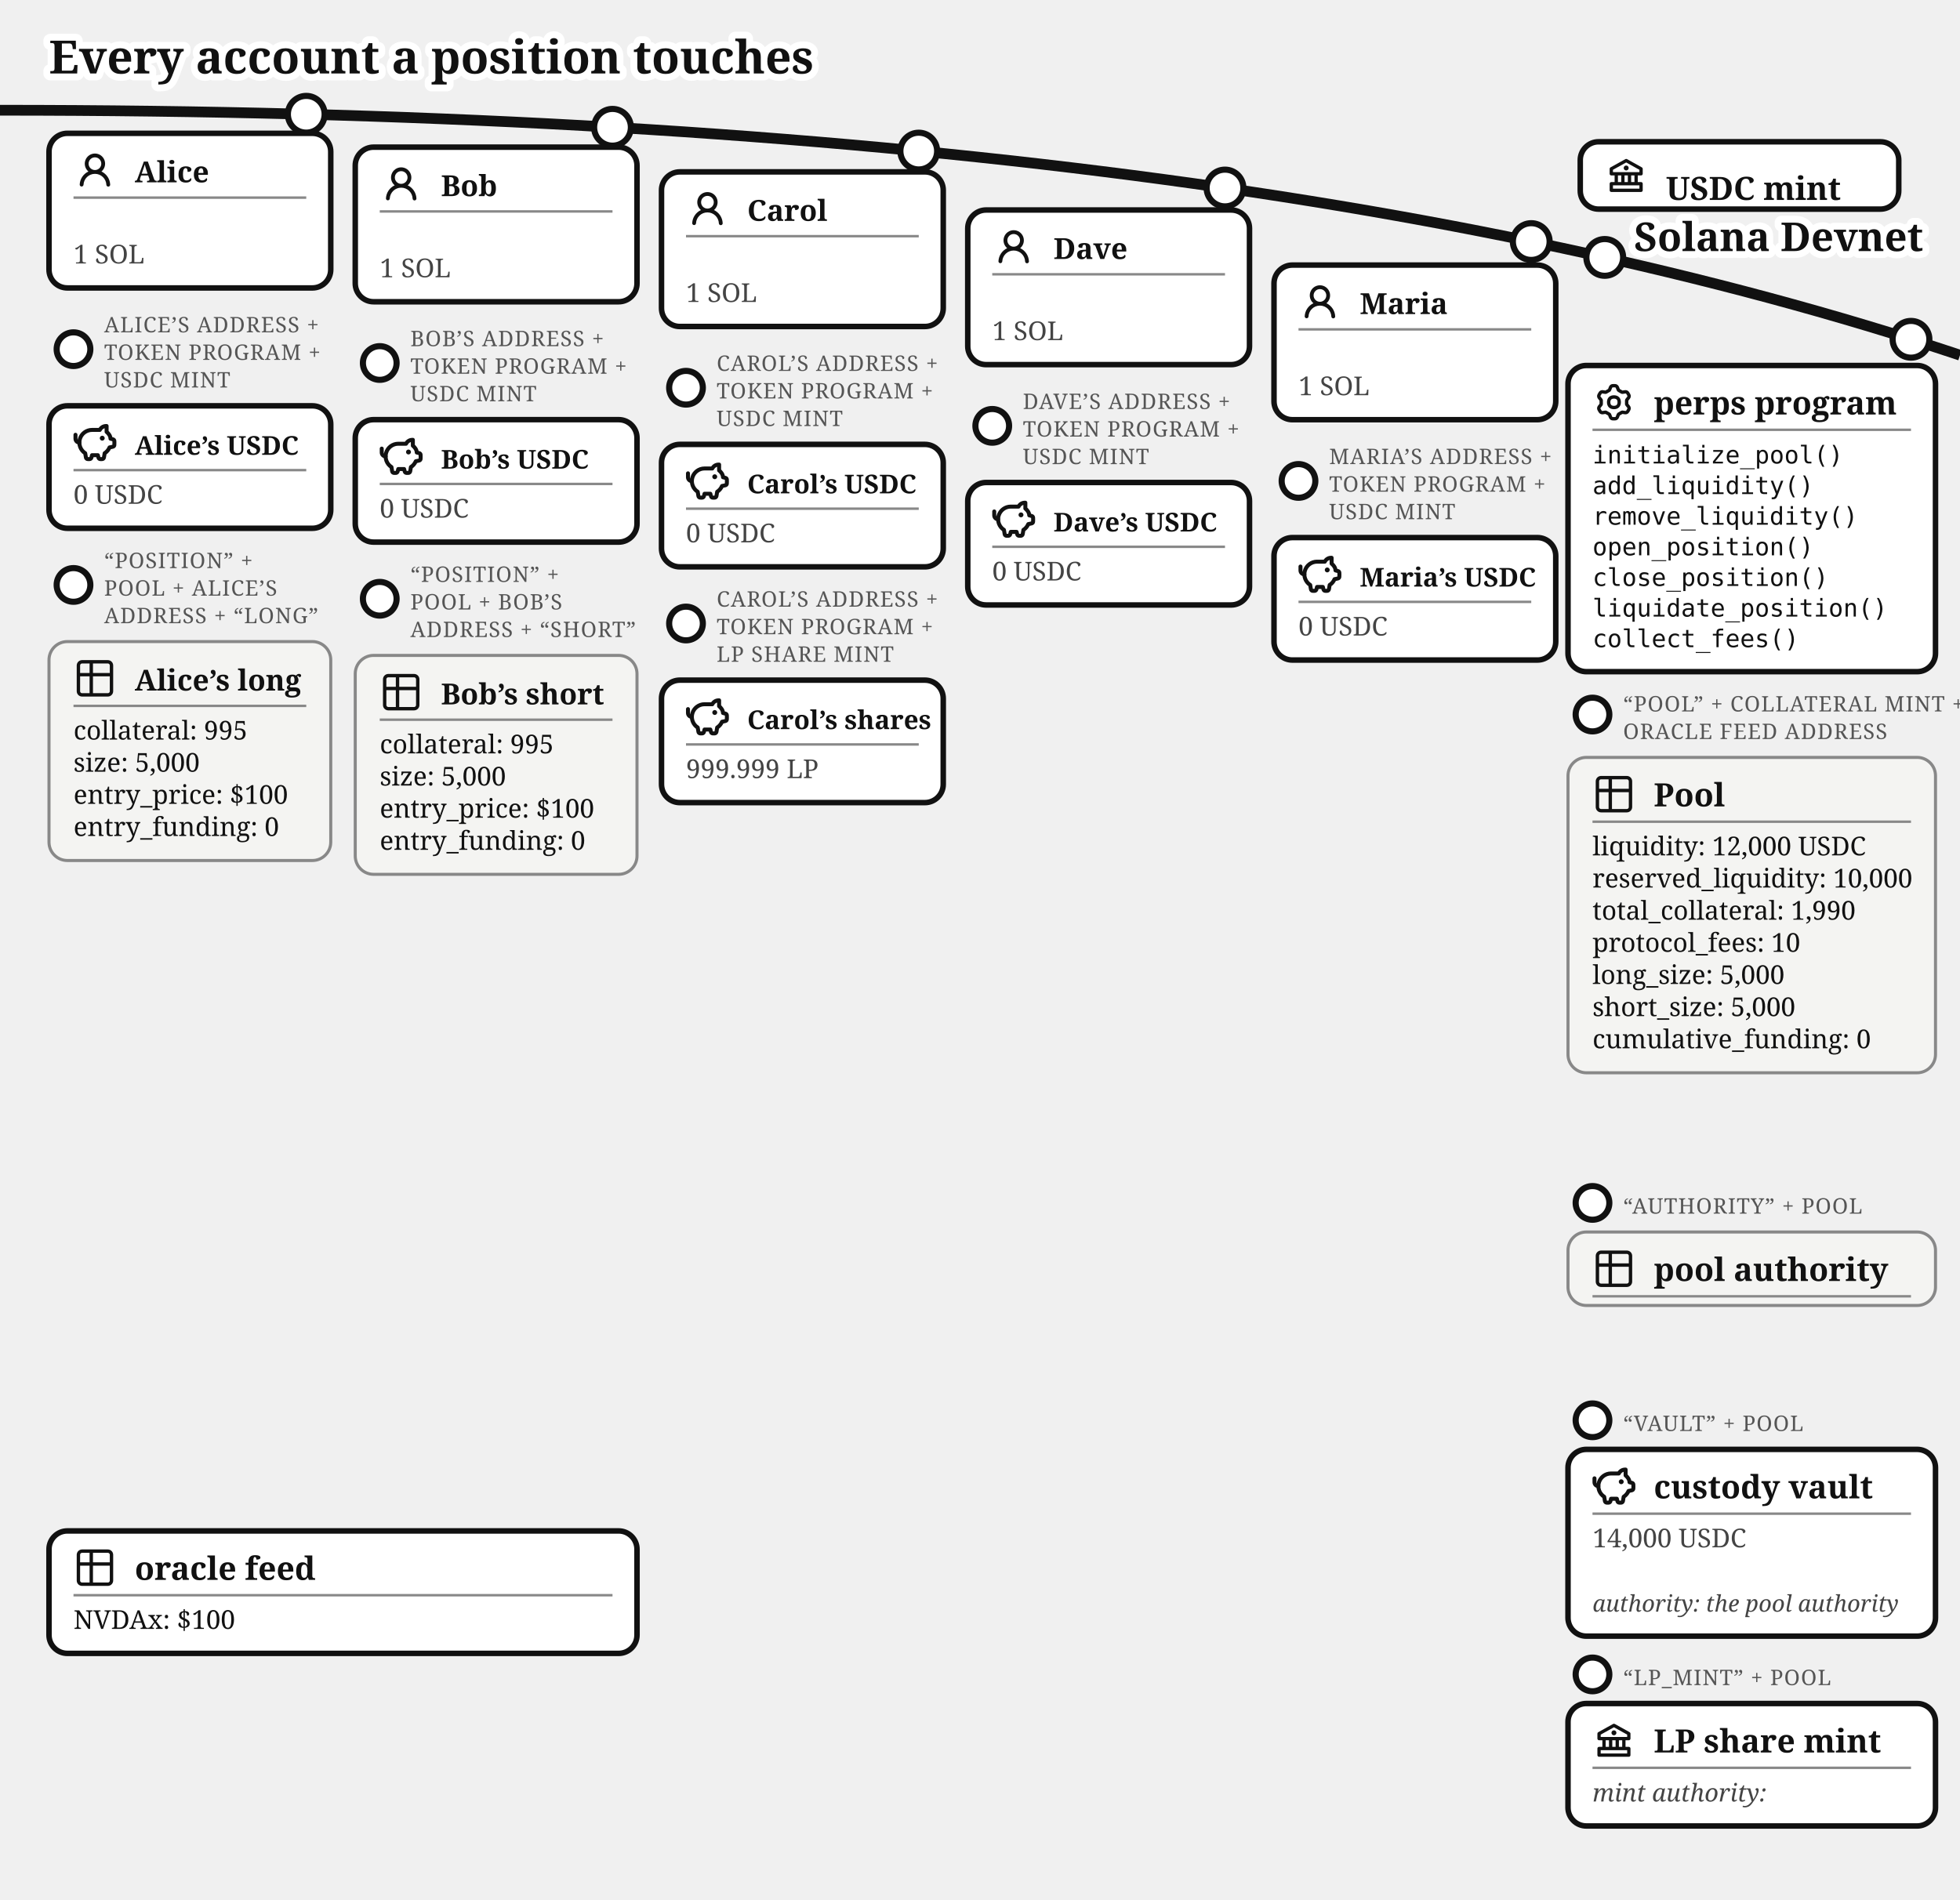
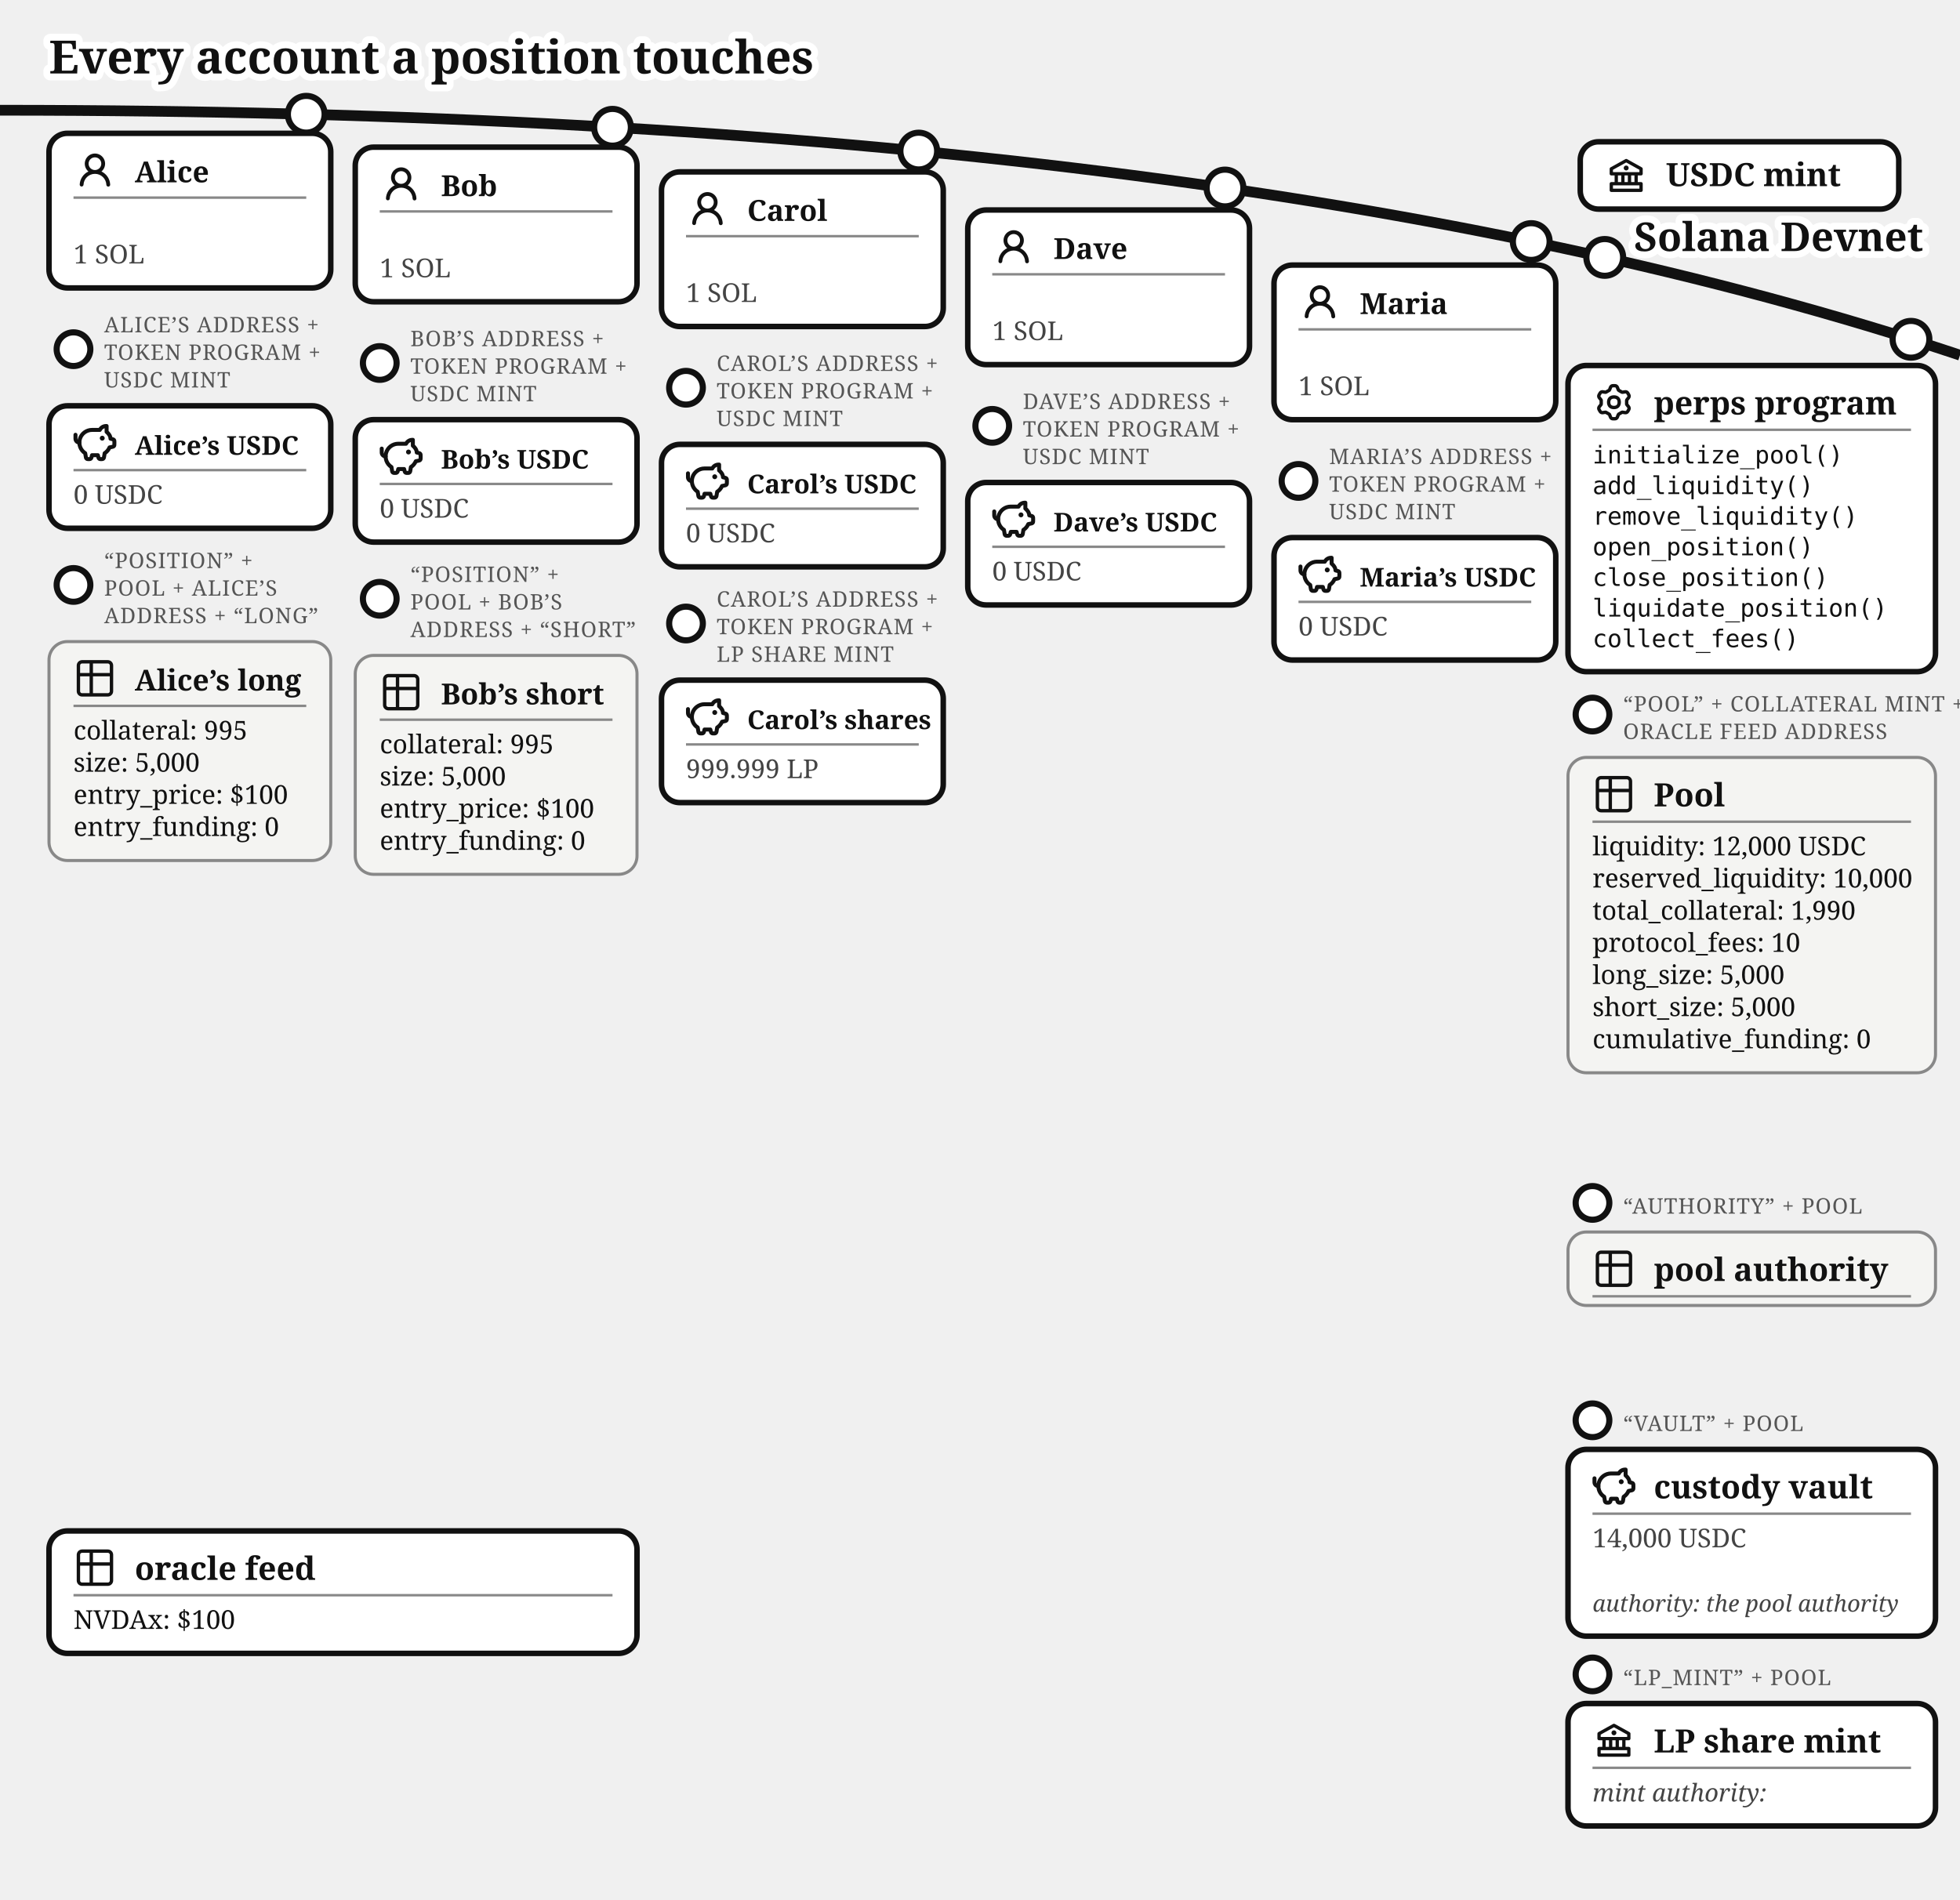
<svg xmlns="http://www.w3.org/2000/svg" viewBox="0 0 640 620.37" font-family="Gelasio, Georgia, serif" fill="#111">
  <text stroke="#fff" stroke-width="4.5" paint-order="stroke" stroke-linejoin="round" x="16" y="24" font-size="15" font-weight="bold">Every account a position touches</text>
  <path d="M 0,36 Q 400,36 640,116" fill="none" stroke="#111" stroke-width="3.5" />
  <text stroke="#fff" stroke-width="4.5" paint-order="stroke" stroke-linejoin="round" x="628" y="82" font-size="13" fill="#111" font-weight="bold" text-anchor="end">Solana Devnet</text>
  <g>
    <circle cx="524" cy="84.073" r="6" fill="#fff" stroke="#111" stroke-width="2" />
    <rect x="516" y="46.299" width="104" height="22" rx="6" fill="#fff" stroke="#111" stroke-width="1.8" />
    <g transform="translate(524,50.2989)">
      <g transform="translate(0.52,0.519) scale(0.54)" fill="#111">
        <path d="m21.49 7.13l-9-5a.99.99 0 0 0-.97 0l-9.01 5C2.19 7.31 2 7.64 2 8v3c0 .55.45 1 1 1h2v4H3c-.55 0-1 .45-1 1v4c0 .55.45 1 1 1h18c.55 0 1-.45 1-1v-4c0-.55-.45-1-1-1h-2v-4h2c.55 0 1-.45 1-1V8a1 1 0 0 0-.51-.87M7 12h2v4H7zm6 0v4h-2v-4zm7 6v2H4v-2zm-3-2h-2v-4h2zm3-6H4V8.59l8-4.44l8 4.44z" />
        <path d="M12 6a1.5 1.5 0 1 0 0 3a1.5 1.5 0 1 0 0-3" />
      </g>
    </g>
-     <text x="544" y="65.3" font-size="10.5" font-weight="bold">USDC mint</text>
+     <text x="544" y="60.8" font-size="10.5" font-weight="bold">USDC mint</text>
  </g>
  <g>
    <circle cx="100" cy="37.317" r="6" fill="#fff" stroke="#111" stroke-width="2" />
    <rect x="16" y="43.542" width="92" height="50.5" rx="6" fill="#fff" stroke="#111" stroke-width="1.8" />
    <g transform="translate(24,48.5425)">
      <g transform="translate(0.36,0.767) scale(0.8301)" fill="#111">
        <path d="M10.561 8.073a6 6 0 0 1 3.432 5.142a.75.75 0 1 1-1.498.07a4.5 4.5 0 0 0-8.99 0a.75.75 0 0 1-1.498-.07a6 6 0 0 1 3.431-5.142a3.999 3.999 0 1 1 5.123 0M10.5 5a2.5 2.5 0 1 0-5 0a2.5 2.5 0 0 0 5 0" />
      </g>
    </g>
    <text x="44" y="59.542" font-size="9.5" font-weight="bold">Alice</text>
    <line x1="24" y1="64.543" x2="100" y2="64.543" stroke="#888" stroke-width="0.8" />
    <text x="24" y="86.043" font-size="8.5" fill="#444">1 SOL</text>
  </g>
  <g>
    <circle cx="24" cy="114.042" r="5.5" fill="#fff" stroke="#111" stroke-width="2" />
    <text x="34" y="108.542" font-size="7" letter-spacing="0.3" fill="#555">ALICE’S ADDRESS +</text>
    <text x="34" y="117.542" font-size="7" letter-spacing="0.3" fill="#555">TOKEN PROGRAM +</text>
    <text x="34" y="126.542" font-size="7" letter-spacing="0.3" fill="#555">USDC MINT</text>
    <rect x="16" y="132.542" width="92" height="40" rx="6" fill="#fff" stroke="#111" stroke-width="1.8" />
    <g transform="translate(24,137.542)">
      <g transform="translate(-0.624,-0.624) scale(0.6353)" fill="none" stroke="#111" stroke-linecap="round" stroke-linejoin="round" stroke-width="2.047">
        <path d="M14.5 5.5h-4A6.5 6.5 0 0 0 7 17.478l.288 1.738c.07.423.105.635.202.798a1 1 0 0 0 .49.416c.178.07.392.07.822.07c.397 0 .596 0 .764-.062a1 1 0 0 0 .479-.374c.1-.148.15-.34.246-.727l.209-.837h3l.21.837c.096.386.144.58.245.727a1 1 0 0 0 .479.374c.168.062.367.062.764.062c.43 0 .644 0 .821-.07a1 1 0 0 0 .49-.416c.098-.163.133-.375.203-.798L17 17.478a6.5 6.5 0 0 0 2.502-2.978l.89-.178c.77-.154 1.155-.231 1.381-.508c.227-.276.227-.669.227-1.453v-.3c0-.75 0-1.124-.212-1.396c-.212-.27-.575-.362-1.303-.544L20 10c0-1.5-1.167-2.833-2-3.5v-3h-.264c-1.37 0-2.623.774-3.236 2" />
        <path d="M15.875 9.75h-.125m.25 0a.25.25 0 1 1-.5 0a.25.25 0 0 1 .5 0M2 8v2a2 2 0 0 0 2 2" />
      </g>
    </g>
    <text x="44" y="148.542" font-size="8.5" font-weight="bold">Alice’s USDC</text>
    <line x1="24" y1="153.542" x2="100" y2="153.542" stroke="#888" stroke-width="0.8" />
    <text x="24" y="164.542" font-size="8.5" fill="#444">0 USDC</text>
  </g>
  <g>
    <circle cx="200" cy="41.573" r="6" fill="#fff" stroke="#111" stroke-width="2" />
    <rect x="116" y="48.056" width="92" height="50.5" rx="6" fill="#fff" stroke="#111" stroke-width="1.8" />
    <g transform="translate(124,53.0562)">
      <g transform="translate(0.36,0.767) scale(0.8301)" fill="#111">
        <path d="M10.561 8.073a6 6 0 0 1 3.432 5.142a.75.75 0 1 1-1.498.07a4.5 4.5 0 0 0-8.99 0a.75.75 0 0 1-1.498-.07a6 6 0 0 1 3.431-5.142a3.999 3.999 0 1 1 5.123 0M10.5 5a2.5 2.5 0 1 0-5 0a2.5 2.5 0 0 0 5 0" />
      </g>
    </g>
    <text x="144" y="64.056" font-size="9.5" font-weight="bold">Bob</text>
    <line x1="124" y1="69.056" x2="200" y2="69.056" stroke="#888" stroke-width="0.8" />
    <text x="124" y="90.556" font-size="8.5" fill="#444">1 SOL</text>
  </g>
  <g>
    <circle cx="124" cy="118.556" r="5.5" fill="#fff" stroke="#111" stroke-width="2" />
    <text x="134" y="113.056" font-size="7" letter-spacing="0.3" fill="#555">BOB’S ADDRESS +</text>
    <text x="134" y="122.056" font-size="7" letter-spacing="0.3" fill="#555">TOKEN PROGRAM +</text>
    <text x="134" y="131.056" font-size="7" letter-spacing="0.3" fill="#555">USDC MINT</text>
    <rect x="116" y="137.056" width="92" height="40" rx="6" fill="#fff" stroke="#111" stroke-width="1.8" />
    <g transform="translate(124,142.056)">
      <g transform="translate(-0.624,-0.624) scale(0.6353)" fill="none" stroke="#111" stroke-linecap="round" stroke-linejoin="round" stroke-width="2.047">
        <path d="M14.5 5.5h-4A6.5 6.5 0 0 0 7 17.478l.288 1.738c.07.423.105.635.202.798a1 1 0 0 0 .49.416c.178.07.392.07.822.07c.397 0 .596 0 .764-.062a1 1 0 0 0 .479-.374c.1-.148.15-.34.246-.727l.209-.837h3l.21.837c.096.386.144.58.245.727a1 1 0 0 0 .479.374c.168.062.367.062.764.062c.43 0 .644 0 .821-.07a1 1 0 0 0 .49-.416c.098-.163.133-.375.203-.798L17 17.478a6.5 6.5 0 0 0 2.502-2.978l.89-.178c.77-.154 1.155-.231 1.381-.508c.227-.276.227-.669.227-1.453v-.3c0-.75 0-1.124-.212-1.396c-.212-.27-.575-.362-1.303-.544L20 10c0-1.5-1.167-2.833-2-3.5v-3h-.264c-1.37 0-2.623.774-3.236 2" />
        <path d="M15.875 9.75h-.125m.25 0a.25.25 0 1 1-.5 0a.25.25 0 0 1 .5 0M2 8v2a2 2 0 0 0 2 2" />
      </g>
    </g>
    <text x="144" y="153.056" font-size="8.5" font-weight="bold">Bob’s USDC</text>
    <line x1="124" y1="158.056" x2="200" y2="158.056" stroke="#888" stroke-width="0.8" />
    <text x="124" y="169.056" font-size="8.5" fill="#444">0 USDC</text>
  </g>
  <g>
    <circle cx="300" cy="49.34" r="6" fill="#fff" stroke="#111" stroke-width="2" />
    <rect x="216" y="56.135" width="92" height="50.5" rx="6" fill="#fff" stroke="#111" stroke-width="1.8" />
    <g transform="translate(224,61.1346)">
      <g transform="translate(0.36,0.767) scale(0.8301)" fill="#111">
        <path d="M10.561 8.073a6 6 0 0 1 3.432 5.142a.75.75 0 1 1-1.498.07a4.5 4.5 0 0 0-8.99 0a.75.75 0 0 1-1.498-.07a6 6 0 0 1 3.431-5.142a3.999 3.999 0 1 1 5.123 0M10.5 5a2.5 2.5 0 1 0-5 0a2.5 2.5 0 0 0 5 0" />
      </g>
    </g>
    <text x="244" y="72.135" font-size="9.5" font-weight="bold">Carol</text>
    <line x1="224" y1="77.135" x2="300" y2="77.135" stroke="#888" stroke-width="0.8" />
    <text x="224" y="98.635" font-size="8.5" fill="#444">1 SOL</text>
  </g>
  <g>
    <circle cx="224" cy="126.635" r="5.5" fill="#fff" stroke="#111" stroke-width="2" />
    <text x="234" y="121.135" font-size="7" letter-spacing="0.3" fill="#555">CAROL’S ADDRESS +</text>
    <text x="234" y="130.135" font-size="7" letter-spacing="0.3" fill="#555">TOKEN PROGRAM +</text>
    <text x="234" y="139.135" font-size="7" letter-spacing="0.3" fill="#555">USDC MINT</text>
    <rect x="216" y="145.135" width="92" height="40" rx="6" fill="#fff" stroke="#111" stroke-width="1.8" />
    <g transform="translate(224,150.135)">
      <g transform="translate(-0.624,-0.624) scale(0.6353)" fill="none" stroke="#111" stroke-linecap="round" stroke-linejoin="round" stroke-width="2.047">
        <path d="M14.5 5.5h-4A6.5 6.5 0 0 0 7 17.478l.288 1.738c.07.423.105.635.202.798a1 1 0 0 0 .49.416c.178.07.392.07.822.07c.397 0 .596 0 .764-.062a1 1 0 0 0 .479-.374c.1-.148.15-.34.246-.727l.209-.837h3l.21.837c.096.386.144.58.245.727a1 1 0 0 0 .479.374c.168.062.367.062.764.062c.43 0 .644 0 .821-.07a1 1 0 0 0 .49-.416c.098-.163.133-.375.203-.798L17 17.478a6.5 6.5 0 0 0 2.502-2.978l.89-.178c.77-.154 1.155-.231 1.381-.508c.227-.276.227-.669.227-1.453v-.3c0-.75 0-1.124-.212-1.396c-.212-.27-.575-.362-1.303-.544L20 10c0-1.5-1.167-2.833-2-3.5v-3h-.264c-1.37 0-2.623.774-3.236 2" />
        <path d="M15.875 9.75h-.125m.25 0a.25.25 0 1 1-.5 0a.25.25 0 0 1 .5 0M2 8v2a2 2 0 0 0 2 2" />
      </g>
    </g>
    <text x="244" y="161.135" font-size="8.5" font-weight="bold">Carol’s USDC</text>
    <line x1="224" y1="166.135" x2="300" y2="166.135" stroke="#888" stroke-width="0.8" />
    <text x="224" y="177.135" font-size="8.5" fill="#444">0 USDC</text>
  </g>
  <g>
    <circle cx="400" cy="61.403" r="6" fill="#fff" stroke="#111" stroke-width="2" />
    <rect x="316" y="68.585" width="92" height="50.5" rx="6" fill="#fff" stroke="#111" stroke-width="1.8" />
    <g transform="translate(324,73.5846)">
      <g transform="translate(0.36,0.767) scale(0.8301)" fill="#111">
        <path d="M10.561 8.073a6 6 0 0 1 3.432 5.142a.75.75 0 1 1-1.498.07a4.5 4.5 0 0 0-8.99 0a.75.75 0 0 1-1.498-.07a6 6 0 0 1 3.431-5.142a3.999 3.999 0 1 1 5.123 0M10.5 5a2.5 2.5 0 1 0-5 0a2.5 2.5 0 0 0 5 0" />
      </g>
    </g>
    <text x="344" y="84.585" font-size="9.5" font-weight="bold">Dave</text>
    <line x1="324" y1="89.585" x2="400" y2="89.585" stroke="#888" stroke-width="0.8" />
    <text x="324" y="111.085" font-size="8.5" fill="#444">1 SOL</text>
  </g>
  <g>
    <circle cx="324" cy="139.085" r="5.5" fill="#fff" stroke="#111" stroke-width="2" />
    <text x="334" y="133.585" font-size="7" letter-spacing="0.3" fill="#555">DAVE’S ADDRESS +</text>
    <text x="334" y="142.585" font-size="7" letter-spacing="0.3" fill="#555">TOKEN PROGRAM +</text>
    <text x="334" y="151.585" font-size="7" letter-spacing="0.3" fill="#555">USDC MINT</text>
    <rect x="316" y="157.585" width="92" height="40" rx="6" fill="#fff" stroke="#111" stroke-width="1.8" />
    <g transform="translate(324,162.585)">
      <g transform="translate(-0.624,-0.624) scale(0.6353)" fill="none" stroke="#111" stroke-linecap="round" stroke-linejoin="round" stroke-width="2.047">
        <path d="M14.5 5.5h-4A6.5 6.5 0 0 0 7 17.478l.288 1.738c.07.423.105.635.202.798a1 1 0 0 0 .49.416c.178.07.392.07.822.07c.397 0 .596 0 .764-.062a1 1 0 0 0 .479-.374c.1-.148.15-.34.246-.727l.209-.837h3l.21.837c.096.386.144.58.245.727a1 1 0 0 0 .479.374c.168.062.367.062.764.062c.43 0 .644 0 .821-.07a1 1 0 0 0 .49-.416c.098-.163.133-.375.203-.798L17 17.478a6.5 6.5 0 0 0 2.502-2.978l.89-.178c.77-.154 1.155-.231 1.381-.508c.227-.276.227-.669.227-1.453v-.3c0-.75 0-1.124-.212-1.396c-.212-.27-.575-.362-1.303-.544L20 10c0-1.5-1.167-2.833-2-3.5v-3h-.264c-1.37 0-2.623.774-3.236 2" />
        <path d="M15.875 9.75h-.125m.25 0a.25.25 0 1 1-.5 0a.25.25 0 0 1 .5 0M2 8v2a2 2 0 0 0 2 2" />
      </g>
    </g>
    <text x="344" y="173.585" font-size="8.5" font-weight="bold">Dave’s USDC</text>
    <line x1="324" y1="178.585" x2="400" y2="178.585" stroke="#888" stroke-width="0.8" />
    <text x="324" y="189.585" font-size="8.5" fill="#444">0 USDC</text>
  </g>
  <g>
    <circle cx="500" cy="78.893" r="6" fill="#fff" stroke="#111" stroke-width="2" />
    <rect x="416" y="86.573" width="92" height="50.5" rx="6" fill="#fff" stroke="#111" stroke-width="1.8" />
    <g transform="translate(424,91.5729)">
      <g transform="translate(0.36,0.767) scale(0.8301)" fill="#111">
        <path d="M10.561 8.073a6 6 0 0 1 3.432 5.142a.75.75 0 1 1-1.498.07a4.5 4.5 0 0 0-8.99 0a.75.75 0 0 1-1.498-.07a6 6 0 0 1 3.431-5.142a3.999 3.999 0 1 1 5.123 0M10.5 5a2.5 2.5 0 1 0-5 0a2.5 2.5 0 0 0 5 0" />
      </g>
    </g>
    <text x="444" y="102.573" font-size="9.5" font-weight="bold">Maria</text>
    <line x1="424" y1="107.573" x2="500" y2="107.573" stroke="#888" stroke-width="0.8" />
    <text x="424" y="129.073" font-size="8.5" fill="#444">1 SOL</text>
  </g>
  <g>
    <circle cx="424" cy="157.073" r="5.5" fill="#fff" stroke="#111" stroke-width="2" />
    <text x="434" y="151.573" font-size="7" letter-spacing="0.3" fill="#555">MARIA’S ADDRESS +</text>
    <text x="434" y="160.573" font-size="7" letter-spacing="0.3" fill="#555">TOKEN PROGRAM +</text>
    <text x="434" y="169.573" font-size="7" letter-spacing="0.3" fill="#555">USDC MINT</text>
    <rect x="416" y="175.573" width="92" height="40" rx="6" fill="#fff" stroke="#111" stroke-width="1.8" />
    <g transform="translate(424,180.573)">
      <g transform="translate(-0.624,-0.624) scale(0.6353)" fill="none" stroke="#111" stroke-linecap="round" stroke-linejoin="round" stroke-width="2.047">
        <path d="M14.5 5.5h-4A6.5 6.5 0 0 0 7 17.478l.288 1.738c.07.423.105.635.202.798a1 1 0 0 0 .49.416c.178.07.392.07.822.07c.397 0 .596 0 .764-.062a1 1 0 0 0 .479-.374c.1-.148.15-.34.246-.727l.209-.837h3l.21.837c.096.386.144.58.245.727a1 1 0 0 0 .479.374c.168.062.367.062.764.062c.43 0 .644 0 .821-.07a1 1 0 0 0 .49-.416c.098-.163.133-.375.203-.798L17 17.478a6.5 6.5 0 0 0 2.502-2.978l.89-.178c.77-.154 1.155-.231 1.381-.508c.227-.276.227-.669.227-1.453v-.3c0-.75 0-1.124-.212-1.396c-.212-.27-.575-.362-1.303-.544L20 10c0-1.5-1.167-2.833-2-3.5v-3h-.264c-1.37 0-2.623.774-3.236 2" />
        <path d="M15.875 9.75h-.125m.25 0a.25.25 0 1 1-.5 0a.25.25 0 0 1 .5 0M2 8v2a2 2 0 0 0 2 2" />
      </g>
    </g>
    <text x="444" y="191.573" font-size="8.5" font-weight="bold">Maria’s USDC</text>
    <line x1="424" y1="196.573" x2="500" y2="196.573" stroke="#888" stroke-width="0.8" />
    <text x="424" y="207.573" font-size="8.5" fill="#444">0 USDC</text>
  </g>
  <g>
    <circle cx="24" cy="191.042" r="5.5" fill="#fff" stroke="#111" stroke-width="2" />
    <text x="34" y="185.542" font-size="7" letter-spacing="0.3" fill="#555">“POSITION” +</text>
    <text x="34" y="194.542" font-size="7" letter-spacing="0.3" fill="#555">POOL + ALICE’S</text>
    <text x="34" y="203.542" font-size="7" letter-spacing="0.3" fill="#555">ADDRESS + “LONG”</text>
    <rect x="16" y="209.542" width="92" height="71.5" rx="6" fill="#f4f4f2" stroke="#888" />
    <g transform="translate(24,214.542)">
      <g transform="translate(-0.195,-0.195) scale(0.6)" fill="none" stroke="#111" stroke-linecap="round" stroke-linejoin="round" stroke-width="1.843">
        <path d="M3 5a2 2 0 0 1 2-2h14a2 2 0 0 1 2 2v14a2 2 0 0 1-2 2H5a2 2 0 0 1-2-2zm0 5h18M10 3v18" />
      </g>
    </g>
    <text x="44" y="225.542" font-size="9.5" font-weight="bold">Alice’s long</text>
    <line x1="24" y1="230.542" x2="100" y2="230.542" stroke="#888" stroke-width="0.8" />
    <text x="24" y="241.542" font-size="8.5">collateral: 995</text>
    <text x="24" y="252.042" font-size="8.5">size: 5,000</text>
    <text x="24" y="262.542" font-size="8.5">entry_price: $100</text>
    <text x="24" y="273.042" font-size="8.5">entry_funding: 0</text>
  </g>
  <g>
    <circle cx="124" cy="195.556" r="5.5" fill="#fff" stroke="#111" stroke-width="2" />
    <text x="134" y="190.056" font-size="7" letter-spacing="0.3" fill="#555">“POSITION” +</text>
    <text x="134" y="199.056" font-size="7" letter-spacing="0.3" fill="#555">POOL + BOB’S</text>
    <text x="134" y="208.056" font-size="7" letter-spacing="0.3" fill="#555">ADDRESS + “SHORT”</text>
    <rect x="116" y="214.056" width="92" height="71.5" rx="6" fill="#f4f4f2" stroke="#888" />
    <g transform="translate(124,219.056)">
      <g transform="translate(-0.195,-0.195) scale(0.6)" fill="none" stroke="#111" stroke-linecap="round" stroke-linejoin="round" stroke-width="1.843">
        <path d="M3 5a2 2 0 0 1 2-2h14a2 2 0 0 1 2 2v14a2 2 0 0 1-2 2H5a2 2 0 0 1-2-2zm0 5h18M10 3v18" />
      </g>
    </g>
    <text x="144" y="230.056" font-size="9.5" font-weight="bold">Bob’s short</text>
    <line x1="124" y1="235.056" x2="200" y2="235.056" stroke="#888" stroke-width="0.8" />
    <text x="124" y="246.056" font-size="8.5">collateral: 995</text>
    <text x="124" y="256.556" font-size="8.5">size: 5,000</text>
    <text x="124" y="267.056" font-size="8.5">entry_price: $100</text>
    <text x="124" y="277.556" font-size="8.5">entry_funding: 0</text>
  </g>
  <g>
    <circle cx="224" cy="203.635" r="5.5" fill="#fff" stroke="#111" stroke-width="2" />
    <text x="234" y="198.135" font-size="7" letter-spacing="0.3" fill="#555">CAROL’S ADDRESS +</text>
    <text x="234" y="207.135" font-size="7" letter-spacing="0.3" fill="#555">TOKEN PROGRAM +</text>
    <text x="234" y="216.135" font-size="7" letter-spacing="0.3" fill="#555">LP SHARE MINT</text>
    <rect x="216" y="222.135" width="92" height="40" rx="6" fill="#fff" stroke="#111" stroke-width="1.8" />
    <g transform="translate(224,227.135)">
      <g transform="translate(-0.624,-0.624) scale(0.6353)" fill="none" stroke="#111" stroke-linecap="round" stroke-linejoin="round" stroke-width="2.047">
        <path d="M14.5 5.5h-4A6.5 6.5 0 0 0 7 17.478l.288 1.738c.07.423.105.635.202.798a1 1 0 0 0 .49.416c.178.07.392.07.822.07c.397 0 .596 0 .764-.062a1 1 0 0 0 .479-.374c.1-.148.15-.34.246-.727l.209-.837h3l.21.837c.096.386.144.58.245.727a1 1 0 0 0 .479.374c.168.062.367.062.764.062c.43 0 .644 0 .821-.07a1 1 0 0 0 .49-.416c.098-.163.133-.375.203-.798L17 17.478a6.5 6.5 0 0 0 2.502-2.978l.89-.178c.77-.154 1.155-.231 1.381-.508c.227-.276.227-.669.227-1.453v-.3c0-.75 0-1.124-.212-1.396c-.212-.27-.575-.362-1.303-.544L20 10c0-1.5-1.167-2.833-2-3.5v-3h-.264c-1.37 0-2.623.774-3.236 2" />
        <path d="M15.875 9.75h-.125m.25 0a.25.25 0 1 1-.5 0a.25.25 0 0 1 .5 0M2 8v2a2 2 0 0 0 2 2" />
      </g>
    </g>
    <text x="244" y="238.135" font-size="8.5" font-weight="bold">Carol’s shares</text>
    <line x1="224" y1="243.135" x2="300" y2="243.135" stroke="#888" stroke-width="0.8" />
    <text x="224" y="254.135" font-size="8.5" fill="#444">999.999 LP</text>
  </g>
  <g>
    <circle cx="624" cy="110.812" r="6" fill="#fff" stroke="#111" stroke-width="2" />
    <rect x="512" y="119.37" width="120" height="100" rx="6" fill="#fff" stroke="#111" stroke-width="1.8" />
    <g transform="translate(520,124.37)">
      <g transform="translate(0.951,0.952) scale(0.864)" fill="none" stroke="#111" stroke-linecap="round" stroke-linejoin="round" stroke-width="1.28">
        <path d="M11.808 7.727c0 .05.017.1.048.14l.667.84a.96.96 0 0 1 .082 1.08l-.392.676a.96.96 0 0 1-.975.47l-1.063-.16a.23.23 0 0 0-.145.027l-1.26.727a.23.23 0 0 0-.096.112l-.392 1a.96.96 0 0 1-.893.611h-.782a.96.96 0 0 1-.893-.61l-.392-1a.23.23 0 0 0-.096-.113L3.967 10.8a.23.23 0 0 0-.145-.028l-1.063.162a.96.96 0 0 1-.976-.47l-.39-.677a.96.96 0 0 1 .08-1.08l.67-.84a.22.22 0 0 0 .05-.14V6.273c0-.05-.018-.1-.05-.14l-.67-.84a.96.96 0 0 1-.08-1.08l.39-.676a.96.96 0 0 1 .976-.47l1.06.16a.23.23 0 0 0 .145-.027l1.262-.73a.23.23 0 0 0 .096-.113l.394-.996A.96.96 0 0 1 6.61.75h.784a.96.96 0 0 1 .893.61l.392.997q.028.075.096.116l1.26.727a.23.23 0 0 0 .145.028l1.062-.162a.96.96 0 0 1 .976.47l.391.677a.96.96 0 0 1-.081 1.08l-.67.84a.22.22 0 0 0-.049.14v1.454Z" />
        <path d="M7 8.996c1.277 0 1.996-.719 1.996-1.996S8.277 5.004 7 5.004S5.004 5.723 5.004 7S5.723 8.996 7 8.996" />
      </g>
    </g>
    <text x="540" y="135.37" font-size="10.5" font-weight="bold">perps program</text>
    <line x1="520" y1="140.37" x2="624" y2="140.37" stroke="#888" stroke-width="0.8" />
    <text x="520" y="151.37" font-size="8" font-family="'DejaVu Sans Mono', Menlo, monospace">initialize_pool()</text>
    <text x="520" y="161.37" font-size="8" font-family="'DejaVu Sans Mono', Menlo, monospace">add_liquidity()</text>
    <text x="520" y="171.37" font-size="8" font-family="'DejaVu Sans Mono', Menlo, monospace">remove_liquidity()</text>
    <text x="520" y="181.37" font-size="8" font-family="'DejaVu Sans Mono', Menlo, monospace">open_position()</text>
    <text x="520" y="191.37" font-size="8" font-family="'DejaVu Sans Mono', Menlo, monospace">close_position()</text>
    <text x="520" y="201.37" font-size="8" font-family="'DejaVu Sans Mono', Menlo, monospace">liquidate_position()</text>
    <text x="520" y="211.37" font-size="8" font-family="'DejaVu Sans Mono', Menlo, monospace">collect_fees()</text>
  </g>
  <g>
    <circle cx="520" cy="233.37" r="5.5" fill="#fff" stroke="#111" stroke-width="2" />
    <text x="530" y="232.37" font-size="7" letter-spacing="0.3" fill="#555">“POOL” + COLLATERAL MINT +</text>
    <text x="530" y="241.37" font-size="7" letter-spacing="0.3" fill="#555">ORACLE FEED ADDRESS</text>
    <rect x="512" y="247.37" width="120" height="103" rx="6" fill="#f4f4f2" stroke="#888" />
    <g transform="translate(520,252.37)">
      <g transform="translate(-0.195,-0.195) scale(0.6)" fill="none" stroke="#111" stroke-linecap="round" stroke-linejoin="round" stroke-width="1.843">
        <path d="M3 5a2 2 0 0 1 2-2h14a2 2 0 0 1 2 2v14a2 2 0 0 1-2 2H5a2 2 0 0 1-2-2zm0 5h18M10 3v18" />
      </g>
    </g>
    <text x="540" y="263.37" font-size="10.5" font-weight="bold">Pool</text>
    <line x1="520" y1="268.37" x2="624" y2="268.37" stroke="#888" stroke-width="0.8" />
    <text x="520" y="279.37" font-size="8.5">liquidity: 12,000 USDC</text>
    <text x="520" y="289.87" font-size="8.5">reserved_liquidity: 10,000</text>
    <text x="520" y="300.37" font-size="8.5">total_collateral: 1,990</text>
    <text x="520" y="310.87" font-size="8.5">protocol_fees: 10</text>
    <text x="520" y="321.37" font-size="8.5">long_size: 5,000</text>
    <text x="520" y="331.87" font-size="8.5">short_size: 5,000</text>
    <text x="520" y="342.37" font-size="8.5">cumulative_funding: 0</text>
  </g>
  <g>
    <circle cx="520" cy="392.87" r="5.5" fill="#fff" stroke="#111" stroke-width="2" />
    <text x="530" y="396.37" font-size="7" letter-spacing="0.3" fill="#555">“AUTHORITY” + POOL</text>
    <rect x="512" y="402.37" width="120" height="24" rx="6" fill="#f4f4f2" stroke="#888" />
    <g transform="translate(520,407.37)">
      <g transform="translate(-0.195,-0.195) scale(0.6)" fill="none" stroke="#111" stroke-linecap="round" stroke-linejoin="round" stroke-width="1.843">
        <path d="M3 5a2 2 0 0 1 2-2h14a2 2 0 0 1 2 2v14a2 2 0 0 1-2 2H5a2 2 0 0 1-2-2zm0 5h18M10 3v18" />
      </g>
    </g>
    <text x="540" y="418.37" font-size="10.5" font-weight="bold">pool authority</text>
    <line x1="520" y1="423.37" x2="624" y2="423.37" stroke="#888" stroke-width="0.8" />
  </g>
  <g>
    <circle cx="520" cy="463.87" r="5.5" fill="#fff" stroke="#111" stroke-width="2" />
    <text x="530" y="467.37" font-size="7" letter-spacing="0.3" fill="#555">“VAULT” + POOL</text>
    <rect x="512" y="473.37" width="120" height="61" rx="6" fill="#fff" stroke="#111" stroke-width="1.8" />
    <g transform="translate(520,478.37)">
      <g transform="translate(-0.624,-0.624) scale(0.6353)" fill="none" stroke="#111" stroke-linecap="round" stroke-linejoin="round" stroke-width="2.047">
        <path d="M14.5 5.5h-4A6.5 6.5 0 0 0 7 17.478l.288 1.738c.07.423.105.635.202.798a1 1 0 0 0 .49.416c.178.07.392.07.822.07c.397 0 .596 0 .764-.062a1 1 0 0 0 .479-.374c.1-.148.15-.34.246-.727l.209-.837h3l.21.837c.096.386.144.58.245.727a1 1 0 0 0 .479.374c.168.062.367.062.764.062c.43 0 .644 0 .821-.07a1 1 0 0 0 .49-.416c.098-.163.133-.375.203-.798L17 17.478a6.5 6.5 0 0 0 2.502-2.978l.89-.178c.77-.154 1.155-.231 1.381-.508c.227-.276.227-.669.227-1.453v-.3c0-.75 0-1.124-.212-1.396c-.212-.27-.575-.362-1.303-.544L20 10c0-1.5-1.167-2.833-2-3.5v-3h-.264c-1.37 0-2.623.774-3.236 2" />
        <path d="M15.875 9.75h-.125m.25 0a.25.25 0 1 1-.5 0a.25.25 0 0 1 .5 0M2 8v2a2 2 0 0 0 2 2" />
      </g>
    </g>
    <text x="540" y="489.37" font-size="10.5" font-weight="bold">custody vault</text>
    <line x1="520" y1="494.37" x2="624" y2="494.37" stroke="#888" stroke-width="0.8" />
    <text x="520" y="505.37" font-size="8.5" fill="#444">14,000 USDC</text>
    <text x="520" y="526.37" font-size="7.5" font-style="italic" fill="#444">authority: the pool authority</text>
  </g>
  <g>
    <circle cx="520" cy="546.87" r="5.5" fill="#fff" stroke="#111" stroke-width="2" />
    <text x="530" y="550.37" font-size="7" letter-spacing="0.3" fill="#555">“LP_MINT” + POOL</text>
    <rect x="512" y="556.37" width="120" height="40" rx="6" fill="#fff" stroke="#111" stroke-width="1.8" />
    <g transform="translate(520,561.37)">
      <g transform="translate(0.52,0.519) scale(0.54)" fill="#111">
        <path d="m21.49 7.13l-9-5a.99.99 0 0 0-.97 0l-9.01 5C2.19 7.31 2 7.64 2 8v3c0 .55.45 1 1 1h2v4H3c-.55 0-1 .45-1 1v4c0 .55.45 1 1 1h18c.55 0 1-.45 1-1v-4c0-.55-.45-1-1-1h-2v-4h2c.55 0 1-.45 1-1V8a1 1 0 0 0-.51-.87M7 12h2v4H7zm6 0v4h-2v-4zm7 6v2H4v-2zm-3-2h-2v-4h2zm3-6H4V8.59l8-4.44l8 4.44z" />
        <path d="M12 6a1.5 1.5 0 1 0 0 3a1.5 1.5 0 1 0 0-3" />
      </g>
    </g>
    <text x="540" y="572.37" font-size="10.5" font-weight="bold">LP share mint</text>
    <line x1="520" y1="577.37" x2="624" y2="577.37" stroke="#888" stroke-width="0.8" />
    <text x="520" y="588.37" font-size="8" font-style="italic" fill="#444">mint authority:</text>
  </g>
  <g>
    <rect x="16" y="500" width="192" height="40" rx="6" fill="#fff" stroke="#111" stroke-width="1.8" />
    <g transform="translate(24,505)">
      <g transform="translate(-0.195,-0.195) scale(0.6)" fill="none" stroke="#111" stroke-linecap="round" stroke-linejoin="round" stroke-width="1.843">
        <path d="M3 5a2 2 0 0 1 2-2h14a2 2 0 0 1 2 2v14a2 2 0 0 1-2 2H5a2 2 0 0 1-2-2zm0 5h18M10 3v18" />
      </g>
    </g>
    <text x="44" y="516" font-size="10.5" font-weight="bold">oracle feed</text>
    <line x1="24" y1="521" x2="200" y2="521" stroke="#888" stroke-width="0.8" />
    <text x="24" y="532" font-size="8.5">NVDAx: $100</text>
  </g>
</svg>
